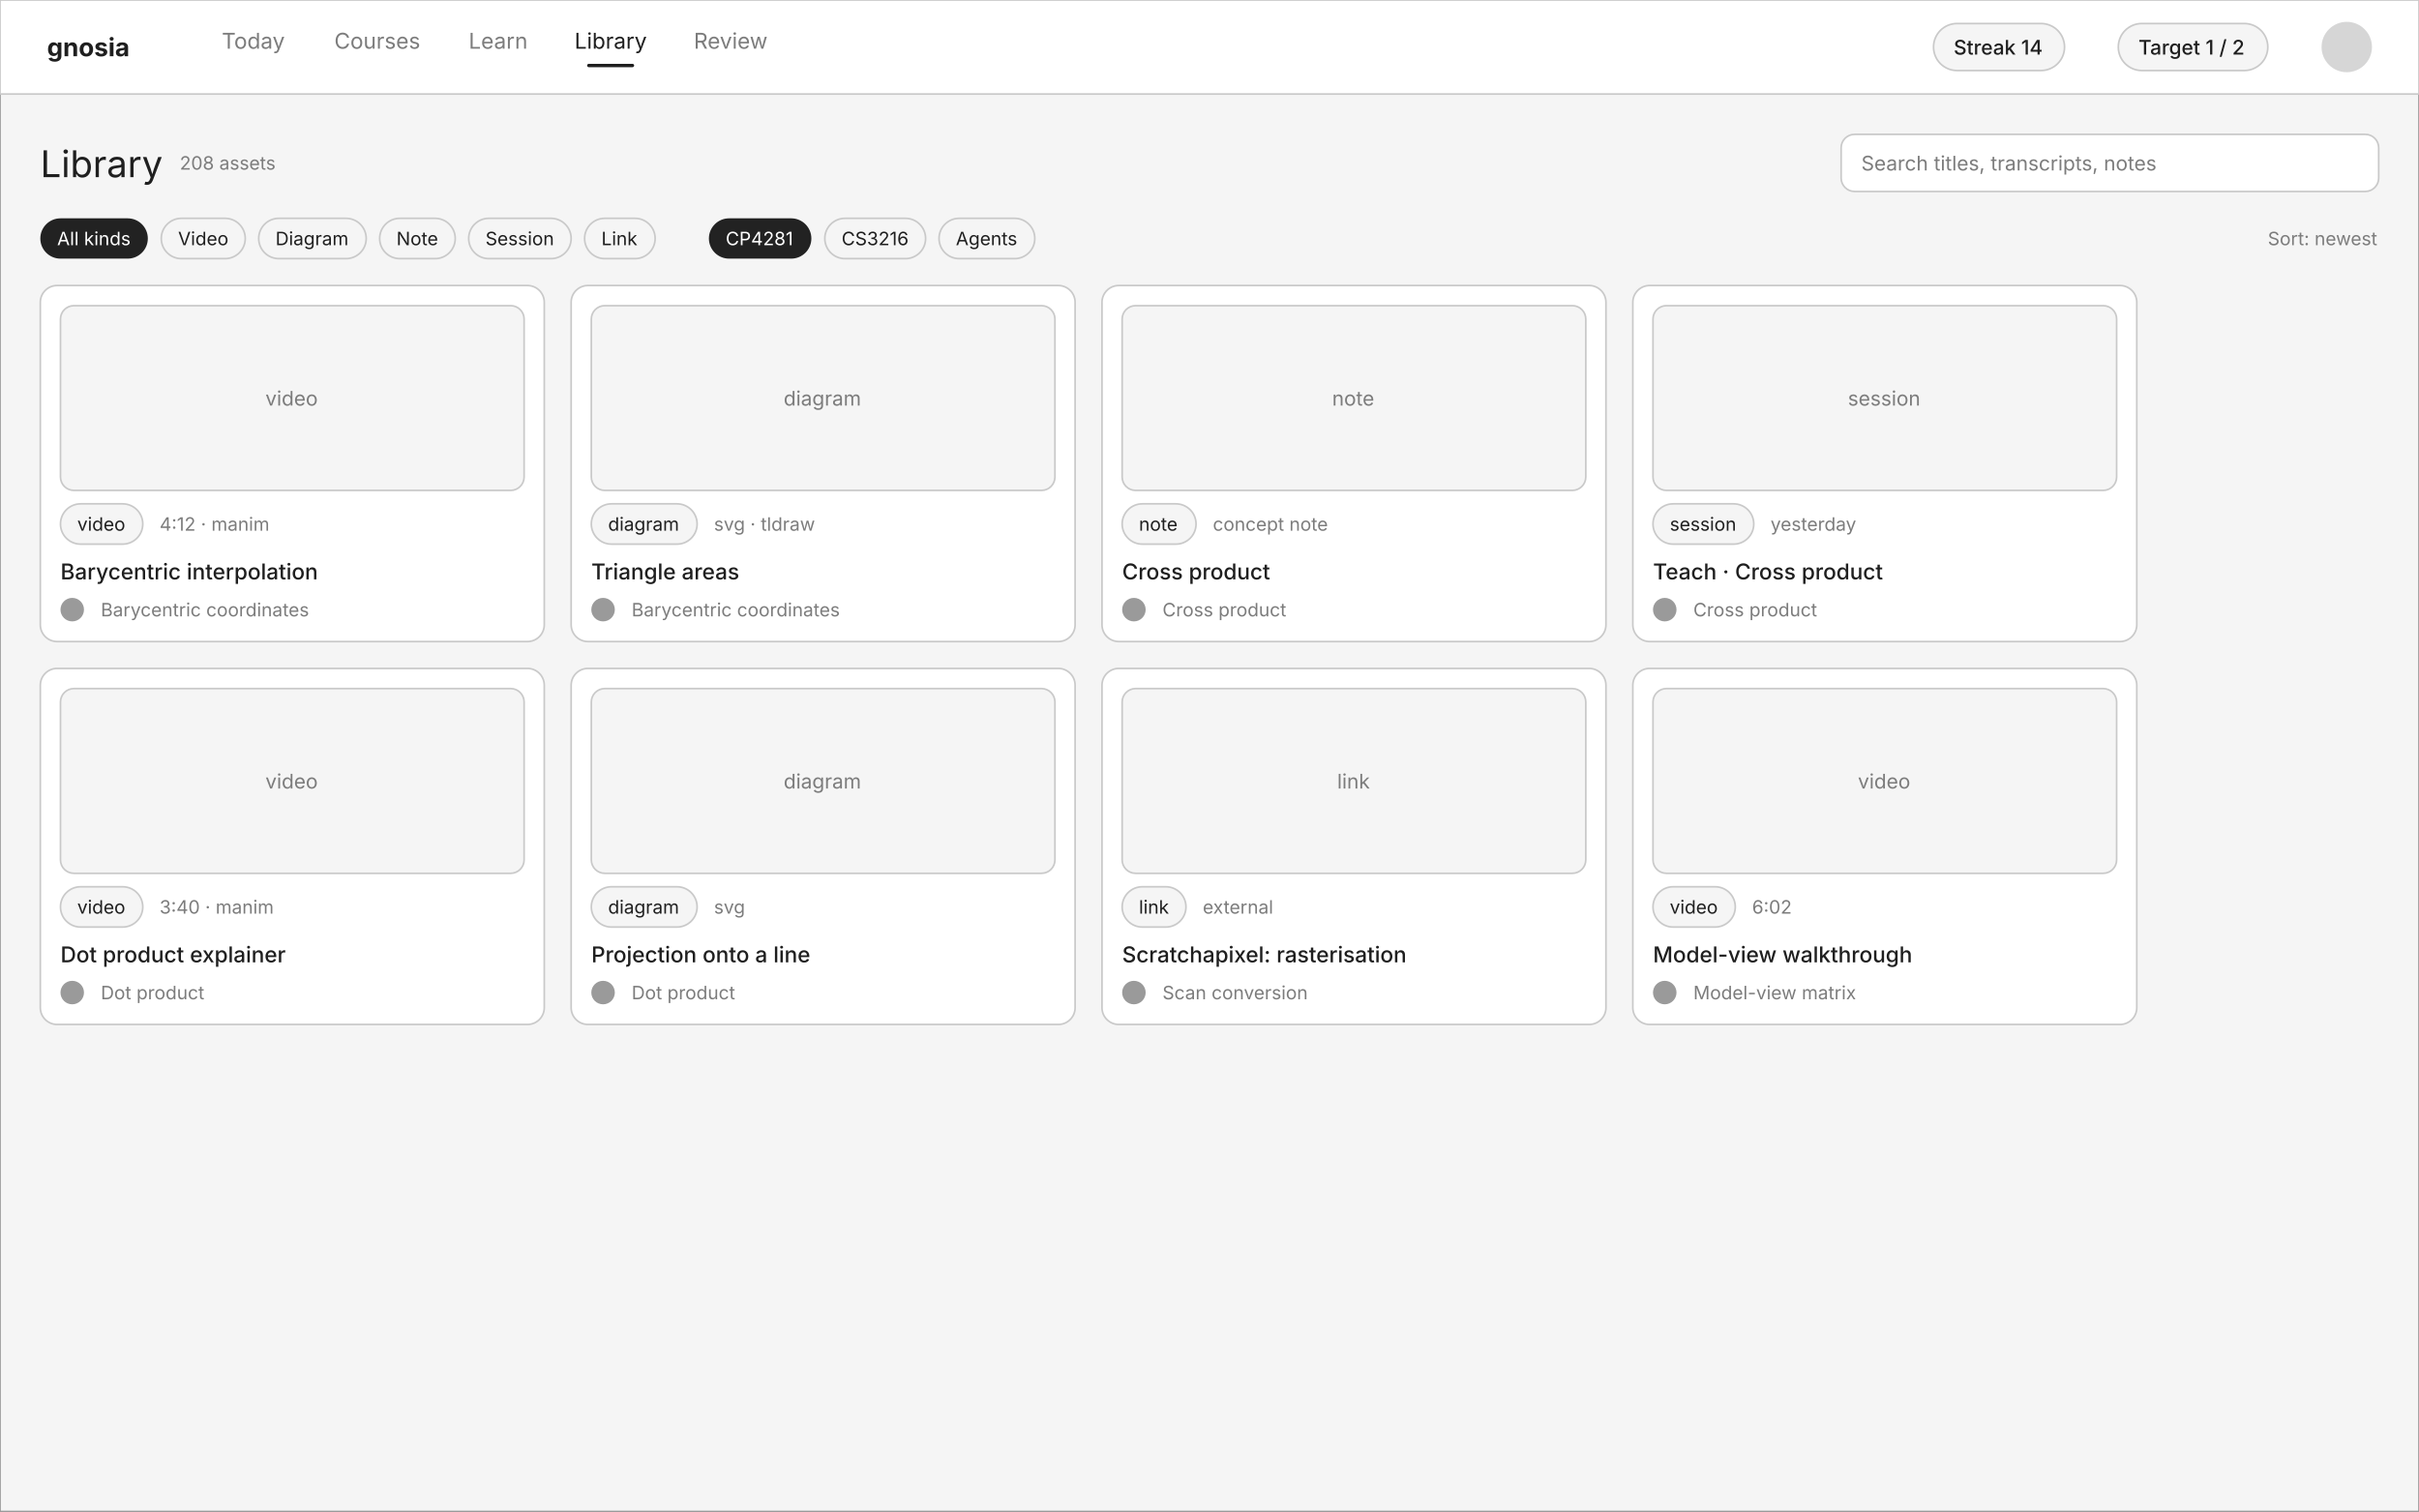
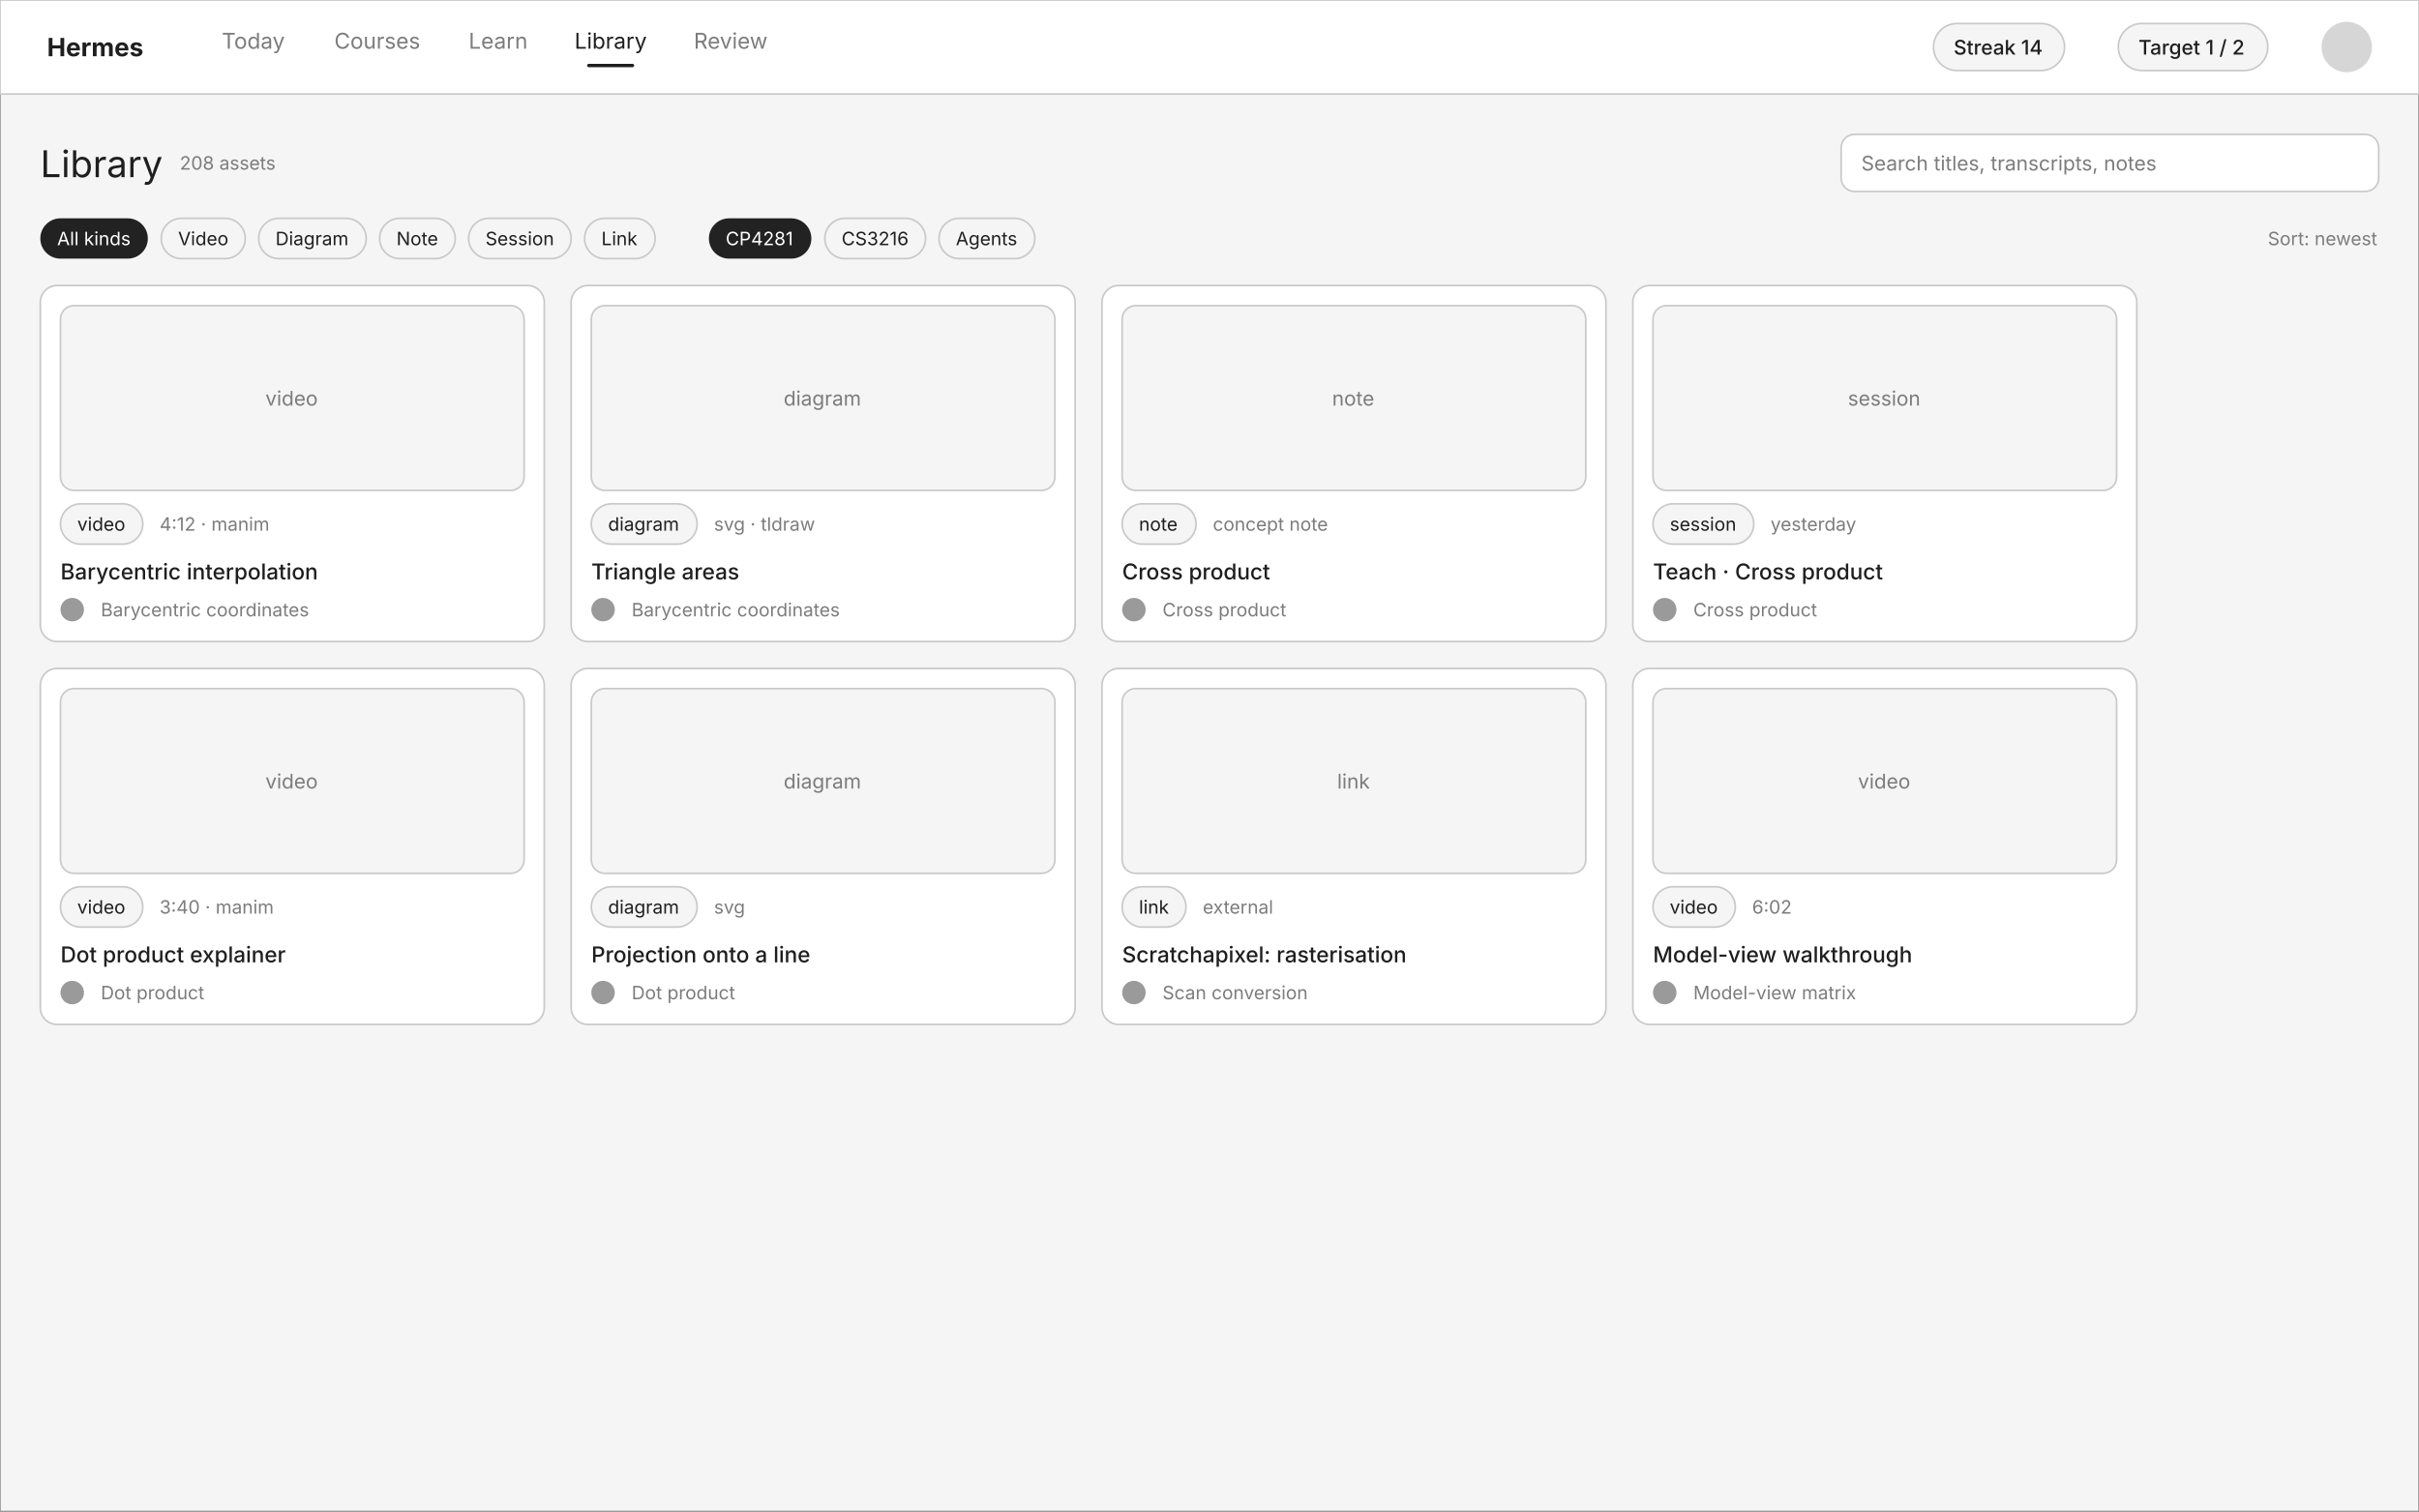
<svg xmlns="http://www.w3.org/2000/svg" width="1440" height="900" viewBox="0 0 1440 900">
  <defs>
    <clipPath id="clip0">
      <rect width="1440" height="900" />
    </clipPath>
  </defs>
  <g>
    <rect width="1440" height="900" fill="#F5F5F5" stroke="#9A9A9A" stroke-width="1" />
    <g clip-path="url(#clip0)">
      <g>
        <rect width="1440" height="56" fill="#FFFFFF" stroke="#C9C9C9" stroke-width="1" />
        <g transform="translate(28, 18.5)">
-           <text x="0" y="15" font-family="Inter" font-size="15" font-weight="700" fill="#1F1F1F">gnosia</text>
+           <text x="0" y="15" font-family="Inter" font-size="15" font-weight="700" fill="#1F1F1F">Hermes</text>
        </g>
        <g transform="translate(132, 16)">
          <g>
            <g>
              <text x="0" y="13" font-family="Inter" font-size="13" fill="#7C7C7C">Today</text>
            </g>
            <g transform="translate(5.5, 22)">
              <rect width="28" height="2" rx="1" ry="1" fill="#FFFFFF" />
            </g>
          </g>
          <g transform="translate(67, 0)">
            <g>
              <text x="0" y="13" font-family="Inter" font-size="13" fill="#7C7C7C">Courses</text>
            </g>
            <g transform="translate(12, 22)">
              <rect width="28" height="2" rx="1" ry="1" fill="#FFFFFF" />
            </g>
          </g>
          <g transform="translate(147, 0)">
            <g>
              <text x="0" y="13" font-family="Inter" font-size="13" fill="#7C7C7C">Learn</text>
            </g>
            <g transform="translate(3.5, 22)">
              <rect width="28" height="2" rx="1" ry="1" fill="#FFFFFF" />
            </g>
          </g>
          <g transform="translate(210, 0)">
            <g>
              <text x="0" y="13" font-family="Inter" font-size="13" fill="#1F1F1F">Library</text>
            </g>
            <g transform="translate(7.5, 22)">
              <rect width="28" height="2" rx="1" ry="1" fill="#1F1F1F" />
            </g>
          </g>
          <g transform="translate(281, 0)">
            <g>
              <text x="0" y="13" font-family="Inter" font-size="13" fill="#7C7C7C">Review</text>
            </g>
            <g transform="translate(8.5, 22)">
              <rect width="28" height="2" rx="1" ry="1" fill="#FFFFFF" />
            </g>
          </g>
        </g>
        <g transform="translate(490, 28)" />
        <g transform="translate(1151, 14)">
          <rect width="78" height="28" rx="14" ry="14" fill="#F5F5F5" stroke="#C9C9C9" stroke-width="1" />
          <g transform="translate(12, 6.5)">
            <text x="0" y="12" font-family="Inter" font-size="12" font-weight="500" fill="#1F1F1F">Streak 14</text>
          </g>
        </g>
        <g transform="translate(1261, 14)">
          <rect width="89" height="28" rx="14" ry="14" fill="#F5F5F5" stroke="#C9C9C9" stroke-width="1" />
          <g transform="translate(12, 6.5)">
            <text x="0" y="12" font-family="Inter" font-size="12" font-weight="500" fill="#1F1F1F">Target 1 / 2</text>
          </g>
        </g>
        <g transform="translate(1382, 13)">
          <ellipse cx="15" cy="15" rx="15" ry="15" fill="#D6D6D6" />
        </g>
      </g>
      <g transform="translate(0, 56)">
        <g transform="translate(24, 24)">
          <g transform="translate(0, 3.5)">
            <text x="0" y="22" font-family="Inter" font-size="22" fill="#1F1F1F">Library</text>
          </g>
          <g transform="translate(83, 10)">
            <text x="0" y="11" font-family="Inter" font-size="11" fill="#7C7C7C">208 assets</text>
          </g>
          <g transform="translate(151, 17)" />
          <g transform="translate(1072, 0)">
            <rect width="320" height="34" rx="8" ry="8" fill="#FFFFFF" stroke="#C9C9C9" stroke-width="1" />
            <g transform="translate(12, 9.5)">
              <text x="0" y="12" font-family="Inter" font-size="12" fill="#7C7C7C">Search titles, transcripts, notes</text>
            </g>
          </g>
        </g>
        <g transform="translate(24, 74)">
          <g>
            <rect width="64" height="24" rx="12" ry="12" fill="#222222" />
            <g transform="translate(10, 5)">
              <text x="0" y="11" font-family="Inter" font-size="11" fill="#FFFFFF">All kinds</text>
            </g>
          </g>
          <g transform="translate(72, 0)">
            <rect width="50" height="24" rx="12" ry="12" fill="#F5F5F5" stroke="#C9C9C9" stroke-width="1" />
            <g transform="translate(10, 5)">
              <text x="0" y="11" font-family="Inter" font-size="11" fill="#1F1F1F">Video</text>
            </g>
          </g>
          <g transform="translate(130, 0)">
            <rect width="64" height="24" rx="12" ry="12" fill="#F5F5F5" stroke="#C9C9C9" stroke-width="1" />
            <g transform="translate(10, 5)">
              <text x="0" y="11" font-family="Inter" font-size="11" fill="#1F1F1F">Diagram</text>
            </g>
          </g>
          <g transform="translate(202, 0)">
            <rect width="45" height="24" rx="12" ry="12" fill="#F5F5F5" stroke="#C9C9C9" stroke-width="1" />
            <g transform="translate(10, 5)">
              <text x="0" y="11" font-family="Inter" font-size="11" fill="#1F1F1F">Note</text>
            </g>
          </g>
          <g transform="translate(255, 0)">
            <rect width="61" height="24" rx="12" ry="12" fill="#F5F5F5" stroke="#C9C9C9" stroke-width="1" />
            <g transform="translate(10, 5)">
              <text x="0" y="11" font-family="Inter" font-size="11" fill="#1F1F1F">Session</text>
            </g>
          </g>
          <g transform="translate(324, 0)">
            <rect width="42" height="24" rx="12" ry="12" fill="#F5F5F5" stroke="#C9C9C9" stroke-width="1" />
            <g transform="translate(10, 5)">
              <text x="0" y="11" font-family="Inter" font-size="11" fill="#1F1F1F">Link</text>
            </g>
          </g>
          <g transform="translate(374, 12)" />
          <g transform="translate(398, 0)">
            <rect width="61" height="24" rx="12" ry="12" fill="#222222" />
            <g transform="translate(10, 5)">
              <text x="0" y="11" font-family="Inter" font-size="11" fill="#FFFFFF">CP4281</text>
            </g>
          </g>
          <g transform="translate(467, 0)">
            <rect width="60" height="24" rx="12" ry="12" fill="#F5F5F5" stroke="#C9C9C9" stroke-width="1" />
            <g transform="translate(10, 5)">
              <text x="0" y="11" font-family="Inter" font-size="11" fill="#1F1F1F">CS3216</text>
            </g>
          </g>
          <g transform="translate(535, 0)">
            <rect width="57" height="24" rx="12" ry="12" fill="#F5F5F5" stroke="#C9C9C9" stroke-width="1" />
            <g transform="translate(10, 5)">
              <text x="0" y="11" font-family="Inter" font-size="11" fill="#1F1F1F">Agents</text>
            </g>
          </g>
          <g transform="translate(600, 12)" />
          <g transform="translate(1326, 5)">
            <text x="0" y="11" font-family="Inter" font-size="11" fill="#7C7C7C">Sort: newest</text>
          </g>
        </g>
        <g transform="translate(24, 114)">
          <g>
            <g>
              <rect width="300" height="212" rx="10" ry="10" fill="#FFFFFF" stroke="#C9C9C9" stroke-width="1" />
              <g transform="translate(12, 12)">
                <rect width="276" height="110" rx="8" ry="8" fill="#F5F5F5" stroke="#C9C9C9" stroke-width="1" />
                <g transform="translate(122, 47.5)">
                  <text x="0" y="12" font-family="Inter" font-size="12" fill="#7C7C7C">video</text>
                </g>
              </g>
              <g transform="translate(12, 130)">
                <g>
                  <rect width="49" height="24" rx="12" ry="12" fill="#F5F5F5" stroke="#C9C9C9" stroke-width="1" />
                  <g transform="translate(10, 5)">
                    <text x="0" y="11" font-family="Inter" font-size="11" fill="#1F1F1F">video</text>
                  </g>
                </g>
                <g transform="translate(59, 5)">
                  <text x="0" y="11" font-family="Inter" font-size="11" fill="#7C7C7C">4:12 · manim</text>
                </g>
              </g>
              <g transform="translate(12, 162)">
                <text x="0" y="13" font-family="Inter" font-size="13" font-weight="500" fill="#1F1F1F">Barycentric interpolation</text>
              </g>
              <g transform="translate(12, 186)">
                <ellipse cx="7" cy="7" rx="7" ry="7" fill="#9A9A9A" />
                <g transform="translate(24, 0)">
                  <text x="0" y="11" font-family="Inter" font-size="11" fill="#7C7C7C">Barycentric coordinates</text>
                </g>
              </g>
            </g>
            <g transform="translate(316, 0)">
              <rect width="300" height="212" rx="10" ry="10" fill="#FFFFFF" stroke="#C9C9C9" stroke-width="1" />
              <g transform="translate(12, 12)">
                <rect width="276" height="110" rx="8" ry="8" fill="#F5F5F5" stroke="#C9C9C9" stroke-width="1" />
                <g transform="translate(114.5, 47.5)">
                  <text x="0" y="12" font-family="Inter" font-size="12" fill="#7C7C7C">diagram</text>
                </g>
              </g>
              <g transform="translate(12, 130)">
                <g>
                  <rect width="63" height="24" rx="12" ry="12" fill="#F5F5F5" stroke="#C9C9C9" stroke-width="1" />
                  <g transform="translate(10, 5)">
                    <text x="0" y="11" font-family="Inter" font-size="11" fill="#1F1F1F">diagram</text>
                  </g>
                </g>
                <g transform="translate(73, 5)">
                  <text x="0" y="11" font-family="Inter" font-size="11" fill="#7C7C7C">svg · tldraw</text>
                </g>
              </g>
              <g transform="translate(12, 162)">
                <text x="0" y="13" font-family="Inter" font-size="13" font-weight="500" fill="#1F1F1F">Triangle areas</text>
              </g>
              <g transform="translate(12, 186)">
                <ellipse cx="7" cy="7" rx="7" ry="7" fill="#9A9A9A" />
                <g transform="translate(24, 0)">
                  <text x="0" y="11" font-family="Inter" font-size="11" fill="#7C7C7C">Barycentric coordinates</text>
                </g>
              </g>
            </g>
            <g transform="translate(632, 0)">
              <rect width="300" height="212" rx="10" ry="10" fill="#FFFFFF" stroke="#C9C9C9" stroke-width="1" />
              <g transform="translate(12, 12)">
                <rect width="276" height="110" rx="8" ry="8" fill="#F5F5F5" stroke="#C9C9C9" stroke-width="1" />
                <g transform="translate(125, 47.5)">
                  <text x="0" y="12" font-family="Inter" font-size="12" fill="#7C7C7C">note</text>
                </g>
              </g>
              <g transform="translate(12, 130)">
                <g>
                  <rect width="44" height="24" rx="12" ry="12" fill="#F5F5F5" stroke="#C9C9C9" stroke-width="1" />
                  <g transform="translate(10, 5)">
                    <text x="0" y="11" font-family="Inter" font-size="11" fill="#1F1F1F">note</text>
                  </g>
                </g>
                <g transform="translate(54, 5)">
                  <text x="0" y="11" font-family="Inter" font-size="11" fill="#7C7C7C">concept note</text>
                </g>
              </g>
              <g transform="translate(12, 162)">
                <text x="0" y="13" font-family="Inter" font-size="13" font-weight="500" fill="#1F1F1F">Cross product</text>
              </g>
              <g transform="translate(12, 186)">
                <ellipse cx="7" cy="7" rx="7" ry="7" fill="#9A9A9A" />
                <g transform="translate(24, 0)">
                  <text x="0" y="11" font-family="Inter" font-size="11" fill="#7C7C7C">Cross product</text>
                </g>
              </g>
            </g>
            <g transform="translate(948, 0)">
              <rect width="300" height="212" rx="10" ry="10" fill="#FFFFFF" stroke="#C9C9C9" stroke-width="1" />
              <g transform="translate(12, 12)">
                <rect width="276" height="110" rx="8" ry="8" fill="#F5F5F5" stroke="#C9C9C9" stroke-width="1" />
                <g transform="translate(116, 47.5)">
                  <text x="0" y="12" font-family="Inter" font-size="12" fill="#7C7C7C">session</text>
                </g>
              </g>
              <g transform="translate(12, 130)">
                <g>
                  <rect width="60" height="24" rx="12" ry="12" fill="#F5F5F5" stroke="#C9C9C9" stroke-width="1" />
                  <g transform="translate(10, 5)">
                    <text x="0" y="11" font-family="Inter" font-size="11" fill="#1F1F1F">session</text>
                  </g>
                </g>
                <g transform="translate(70, 5)">
                  <text x="0" y="11" font-family="Inter" font-size="11" fill="#7C7C7C">yesterday</text>
                </g>
              </g>
              <g transform="translate(12, 162)">
                <text x="0" y="13" font-family="Inter" font-size="13" font-weight="500" fill="#1F1F1F">Teach · Cross product</text>
              </g>
              <g transform="translate(12, 186)">
                <ellipse cx="7" cy="7" rx="7" ry="7" fill="#9A9A9A" />
                <g transform="translate(24, 0)">
                  <text x="0" y="11" font-family="Inter" font-size="11" fill="#7C7C7C">Cross product</text>
                </g>
              </g>
            </g>
          </g>
          <g transform="translate(0, 228)">
            <g>
              <rect width="300" height="212" rx="10" ry="10" fill="#FFFFFF" stroke="#C9C9C9" stroke-width="1" />
              <g transform="translate(12, 12)">
                <rect width="276" height="110" rx="8" ry="8" fill="#F5F5F5" stroke="#C9C9C9" stroke-width="1" />
                <g transform="translate(122, 47.5)">
                  <text x="0" y="12" font-family="Inter" font-size="12" fill="#7C7C7C">video</text>
                </g>
              </g>
              <g transform="translate(12, 130)">
                <g>
                  <rect width="49" height="24" rx="12" ry="12" fill="#F5F5F5" stroke="#C9C9C9" stroke-width="1" />
                  <g transform="translate(10, 5)">
                    <text x="0" y="11" font-family="Inter" font-size="11" fill="#1F1F1F">video</text>
                  </g>
                </g>
                <g transform="translate(59, 5)">
                  <text x="0" y="11" font-family="Inter" font-size="11" fill="#7C7C7C">3:40 · manim</text>
                </g>
              </g>
              <g transform="translate(12, 162)">
                <text x="0" y="13" font-family="Inter" font-size="13" font-weight="500" fill="#1F1F1F">Dot product explainer</text>
              </g>
              <g transform="translate(12, 186)">
                <ellipse cx="7" cy="7" rx="7" ry="7" fill="#9A9A9A" />
                <g transform="translate(24, 0)">
                  <text x="0" y="11" font-family="Inter" font-size="11" fill="#7C7C7C">Dot product</text>
                </g>
              </g>
            </g>
            <g transform="translate(316, 0)">
              <rect width="300" height="212" rx="10" ry="10" fill="#FFFFFF" stroke="#C9C9C9" stroke-width="1" />
              <g transform="translate(12, 12)">
                <rect width="276" height="110" rx="8" ry="8" fill="#F5F5F5" stroke="#C9C9C9" stroke-width="1" />
                <g transform="translate(114.5, 47.5)">
                  <text x="0" y="12" font-family="Inter" font-size="12" fill="#7C7C7C">diagram</text>
                </g>
              </g>
              <g transform="translate(12, 130)">
                <g>
                  <rect width="63" height="24" rx="12" ry="12" fill="#F5F5F5" stroke="#C9C9C9" stroke-width="1" />
                  <g transform="translate(10, 5)">
                    <text x="0" y="11" font-family="Inter" font-size="11" fill="#1F1F1F">diagram</text>
                  </g>
                </g>
                <g transform="translate(73, 5)">
                  <text x="0" y="11" font-family="Inter" font-size="11" fill="#7C7C7C">svg</text>
                </g>
              </g>
              <g transform="translate(12, 162)">
                <text x="0" y="13" font-family="Inter" font-size="13" font-weight="500" fill="#1F1F1F">Projection onto a line</text>
              </g>
              <g transform="translate(12, 186)">
                <ellipse cx="7" cy="7" rx="7" ry="7" fill="#9A9A9A" />
                <g transform="translate(24, 0)">
                  <text x="0" y="11" font-family="Inter" font-size="11" fill="#7C7C7C">Dot product</text>
                </g>
              </g>
            </g>
            <g transform="translate(632, 0)">
              <rect width="300" height="212" rx="10" ry="10" fill="#FFFFFF" stroke="#C9C9C9" stroke-width="1" />
              <g transform="translate(12, 12)">
                <rect width="276" height="110" rx="8" ry="8" fill="#F5F5F5" stroke="#C9C9C9" stroke-width="1" />
                <g transform="translate(128, 47.5)">
                  <text x="0" y="12" font-family="Inter" font-size="12" fill="#7C7C7C">link</text>
                </g>
              </g>
              <g transform="translate(12, 130)">
                <g>
                  <rect width="38" height="24" rx="12" ry="12" fill="#F5F5F5" stroke="#C9C9C9" stroke-width="1" />
                  <g transform="translate(10, 5)">
                    <text x="0" y="11" font-family="Inter" font-size="11" fill="#1F1F1F">link</text>
                  </g>
                </g>
                <g transform="translate(48, 5)">
                  <text x="0" y="11" font-family="Inter" font-size="11" fill="#7C7C7C">external</text>
                </g>
              </g>
              <g transform="translate(12, 162)">
                <text x="0" y="13" font-family="Inter" font-size="13" font-weight="500" fill="#1F1F1F">Scratchapixel: rasterisation</text>
              </g>
              <g transform="translate(12, 186)">
                <ellipse cx="7" cy="7" rx="7" ry="7" fill="#9A9A9A" />
                <g transform="translate(24, 0)">
                  <text x="0" y="11" font-family="Inter" font-size="11" fill="#7C7C7C">Scan conversion</text>
                </g>
              </g>
            </g>
            <g transform="translate(948, 0)">
              <rect width="300" height="212" rx="10" ry="10" fill="#FFFFFF" stroke="#C9C9C9" stroke-width="1" />
              <g transform="translate(12, 12)">
                <rect width="276" height="110" rx="8" ry="8" fill="#F5F5F5" stroke="#C9C9C9" stroke-width="1" />
                <g transform="translate(122, 47.5)">
                  <text x="0" y="12" font-family="Inter" font-size="12" fill="#7C7C7C">video</text>
                </g>
              </g>
              <g transform="translate(12, 130)">
                <g>
                  <rect width="49" height="24" rx="12" ry="12" fill="#F5F5F5" stroke="#C9C9C9" stroke-width="1" />
                  <g transform="translate(10, 5)">
                    <text x="0" y="11" font-family="Inter" font-size="11" fill="#1F1F1F">video</text>
                  </g>
                </g>
                <g transform="translate(59, 5)">
                  <text x="0" y="11" font-family="Inter" font-size="11" fill="#7C7C7C">6:02</text>
                </g>
              </g>
              <g transform="translate(12, 162)">
                <text x="0" y="13" font-family="Inter" font-size="13" font-weight="500" fill="#1F1F1F">Model-view walkthrough</text>
              </g>
              <g transform="translate(12, 186)">
                <ellipse cx="7" cy="7" rx="7" ry="7" fill="#9A9A9A" />
                <g transform="translate(24, 0)">
                  <text x="0" y="11" font-family="Inter" font-size="11" fill="#7C7C7C">Model-view matrix</text>
                </g>
              </g>
            </g>
          </g>
        </g>
      </g>
    </g>
  </g>
</svg>
